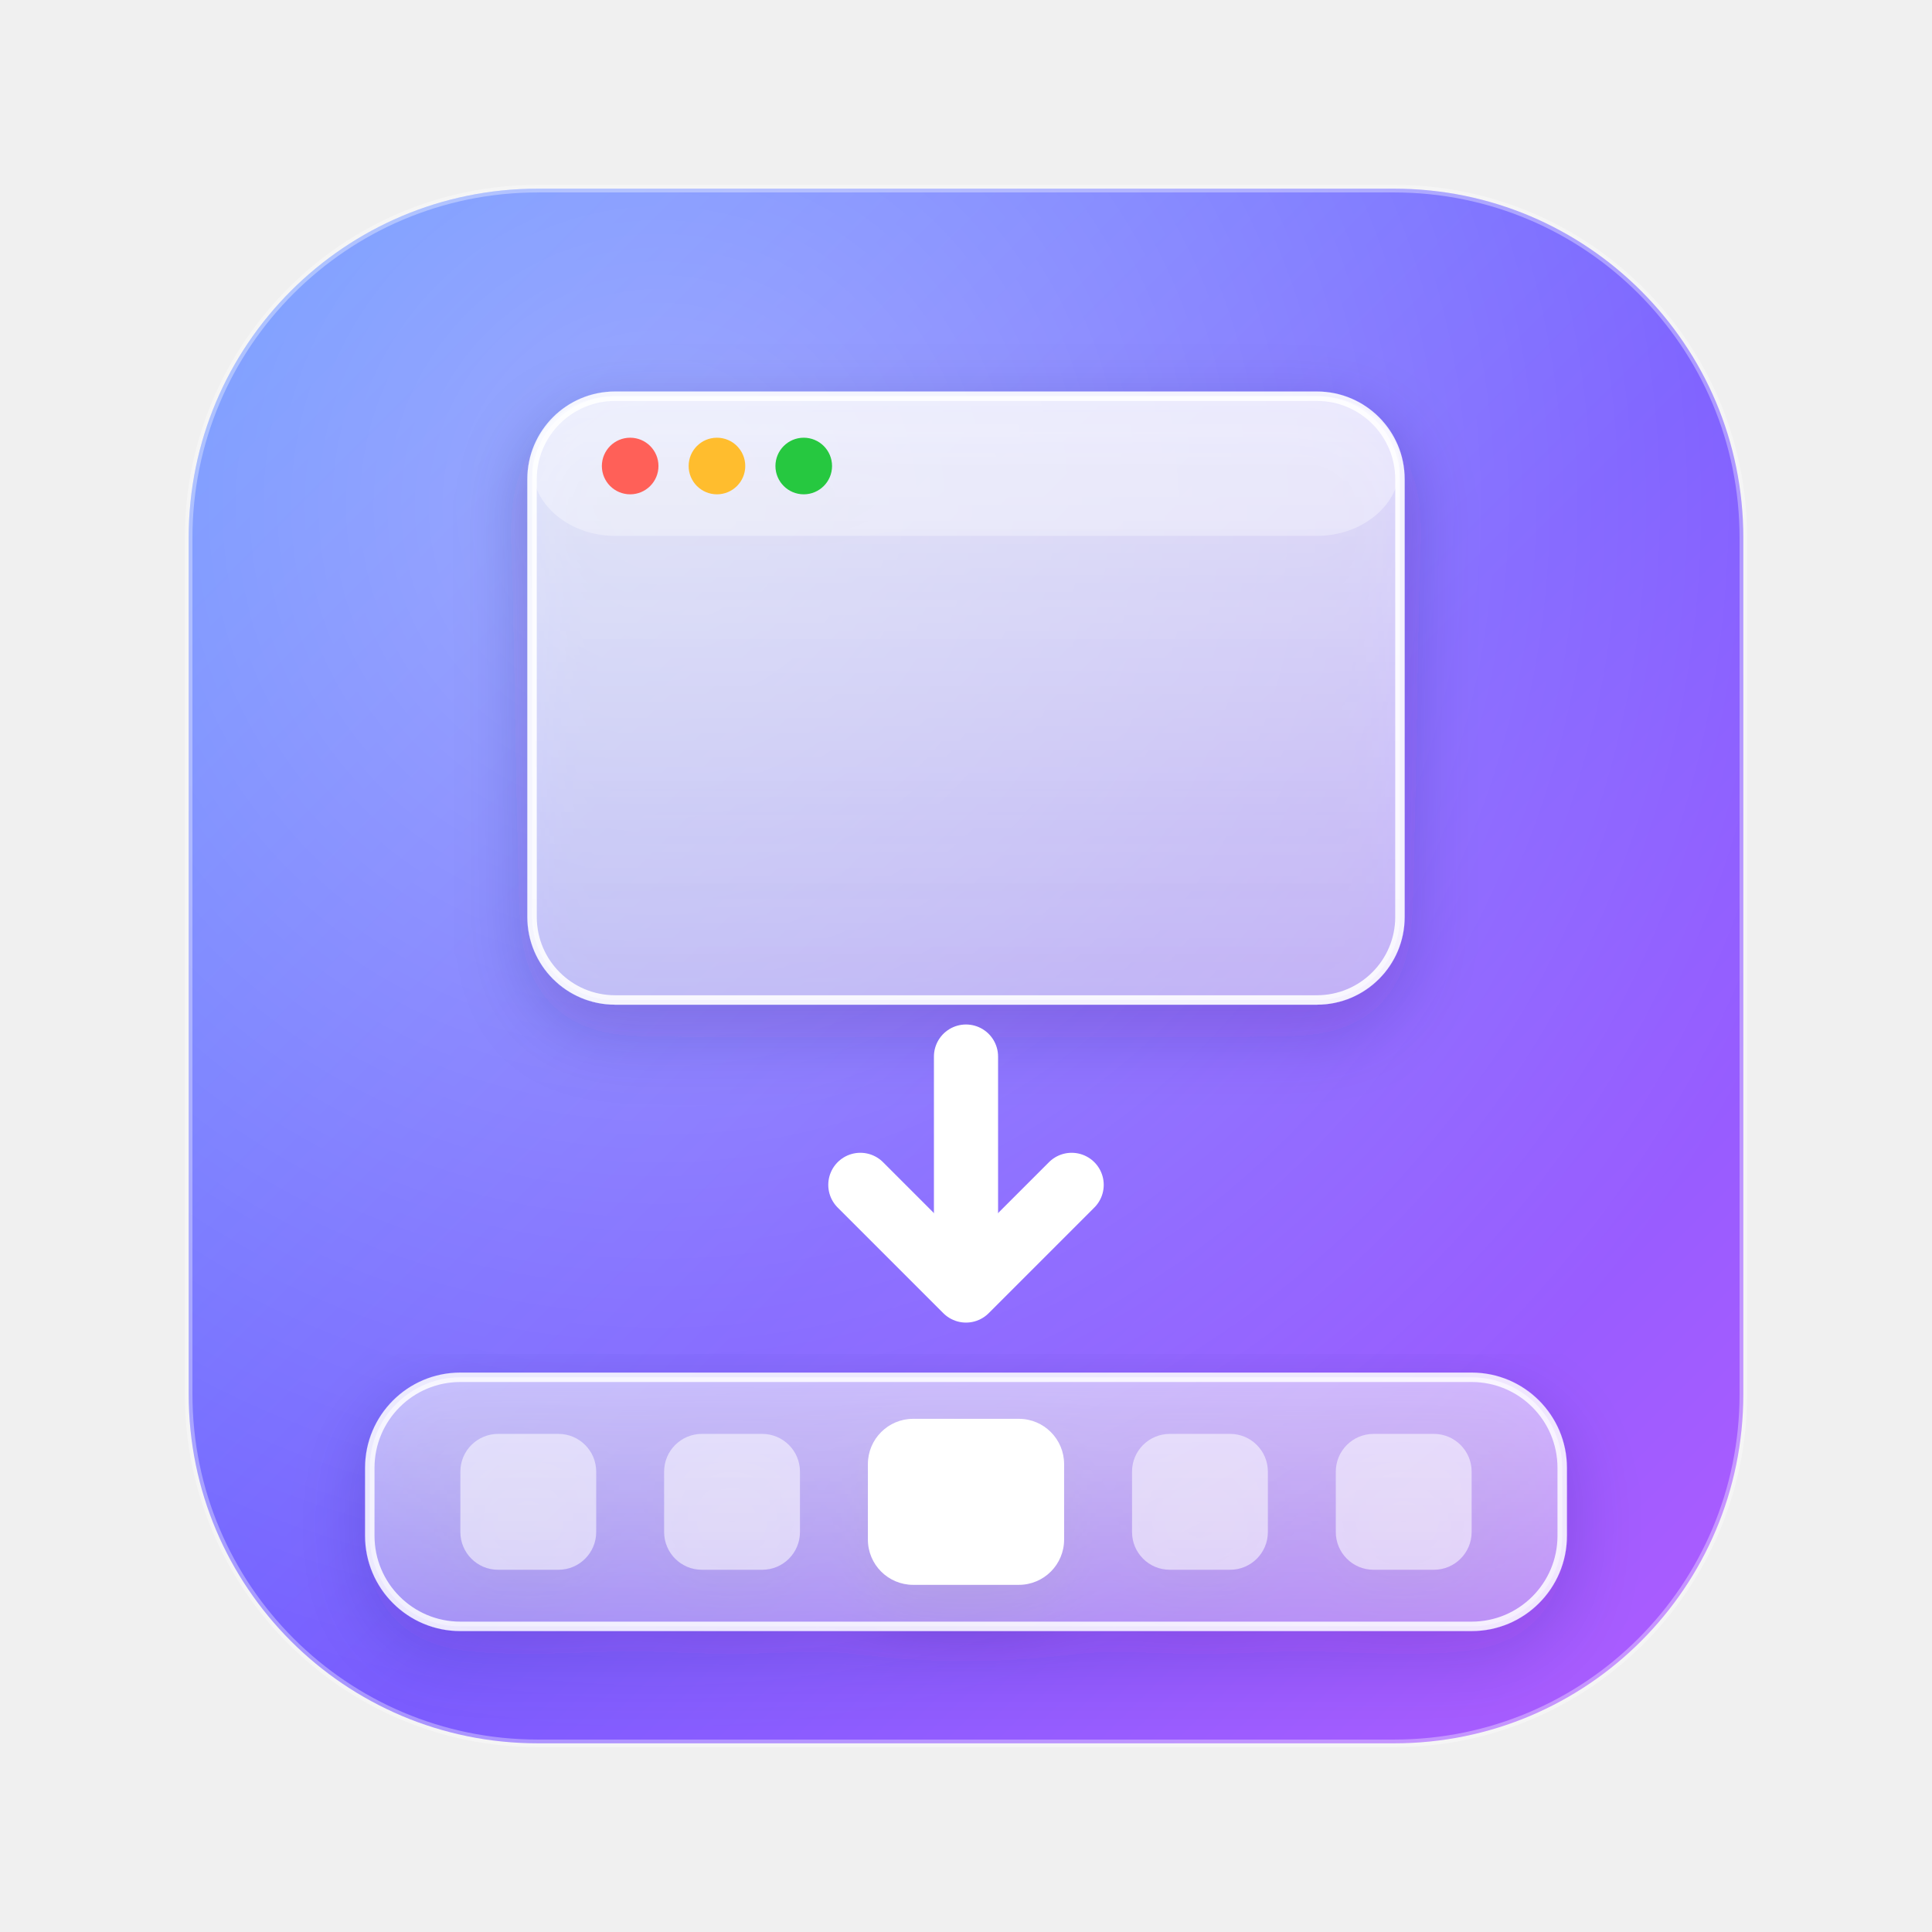
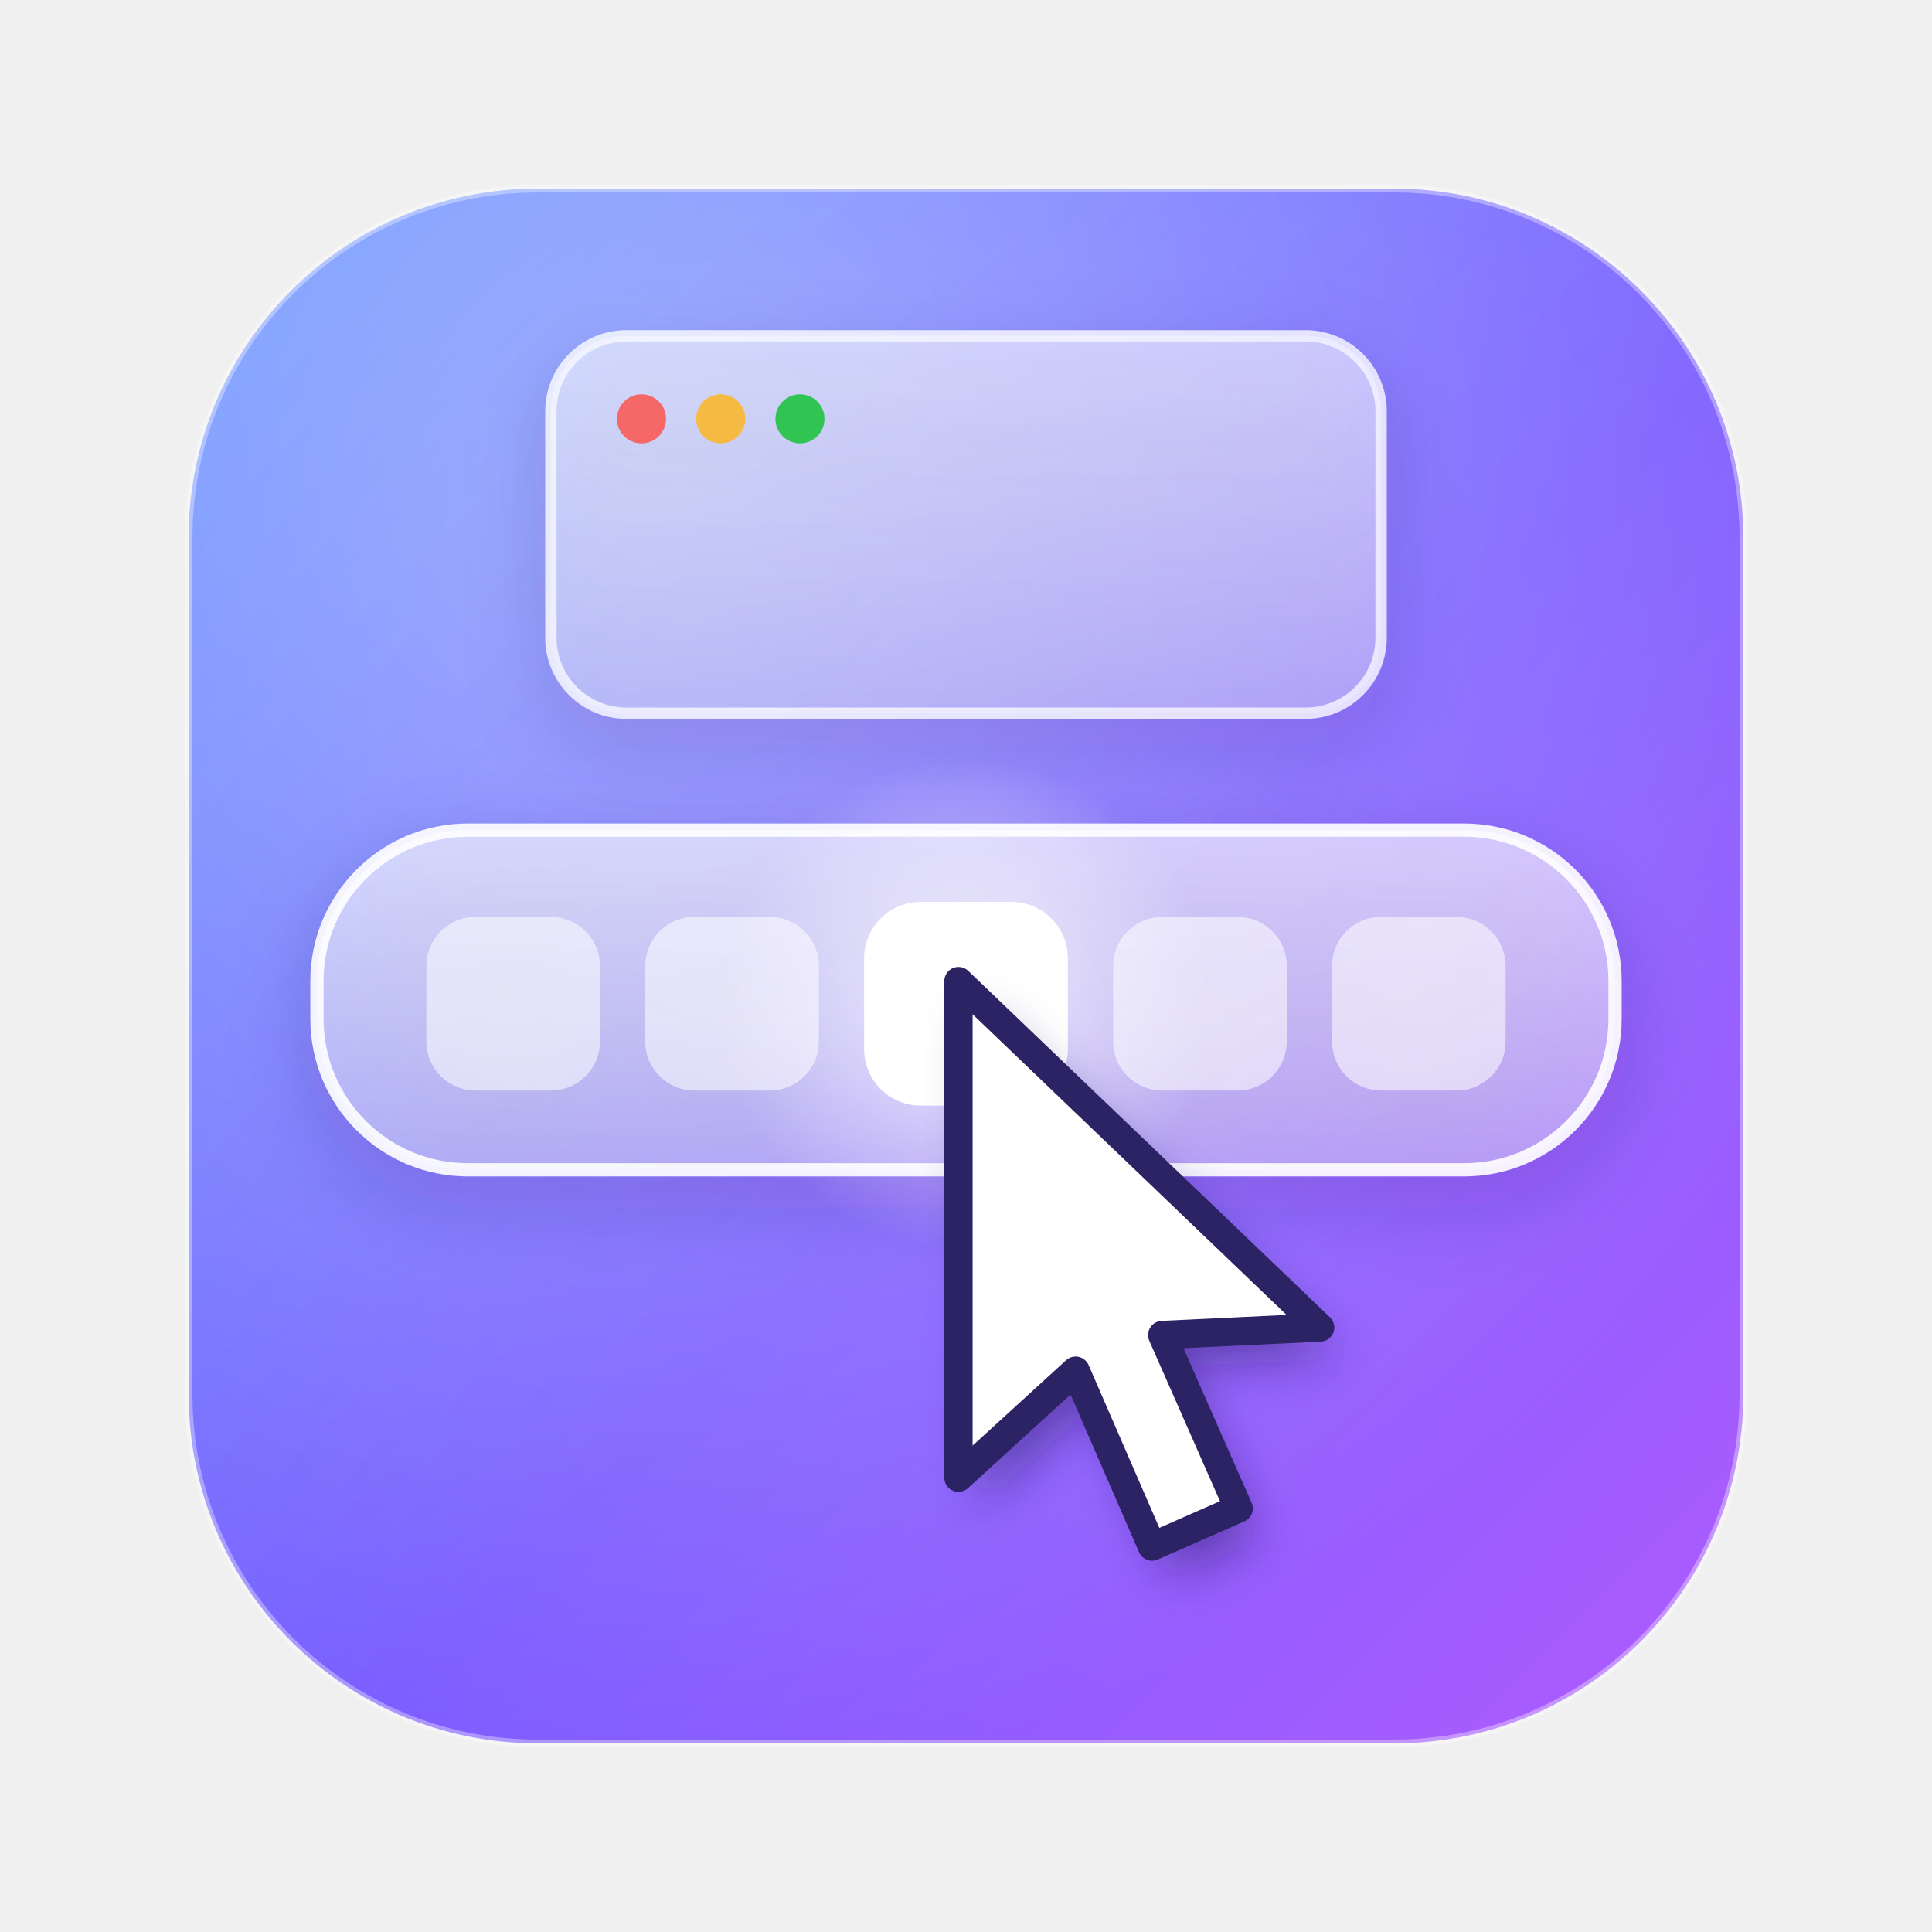
<svg xmlns="http://www.w3.org/2000/svg" width="1024" height="1024" viewBox="0 0 1024 1024">
  <defs>
    <linearGradient id="bg" x1="0" y1="0" x2="1" y2="1">
      <stop offset="0" stop-color="#5B8CFF" />
      <stop offset="0.55" stop-color="#7A5CFF" />
      <stop offset="1" stop-color="#B05CFF" />
    </linearGradient>
-     <radialGradient id="glow" cx="0.3" cy="0.2" r="0.8">
-       <stop offset="0" stop-color="#ffffff" stop-opacity="0.35" />
-       <stop offset="1" stop-color="#ffffff" stop-opacity="0" />
+     <radialGradient id="glow" cx="0.3" cy="0.18" r="0.85">
+       <stop offset="0" stop-color="#fff" stop-opacity="0.38" />
+       <stop offset="1" stop-color="#fff" stop-opacity="0" />
+     </radialGradient>
+     <radialGradient id="halo" cx="0.5" cy="0.5" r="0.5">
+       <stop offset="0" stop-color="#fff" stop-opacity="0.7" />
+       <stop offset="1" stop-color="#fff" stop-opacity="0" />
    </radialGradient>
    <linearGradient id="glass" x1="0" y1="0" x2="0" y2="1">
-       <stop offset="0" stop-color="#ffffff" stop-opacity="0.75" />
-       <stop offset="1" stop-color="#ffffff" stop-opacity="0.45" />
+       <stop offset="0" stop-color="#fff" stop-opacity="0.62" />
+       <stop offset="1" stop-color="#fff" stop-opacity="0.32" />
    </linearGradient>
-     <linearGradient id="dock" x1="0" y1="0" x2="0" y2="1">
-       <stop offset="0" stop-color="#ffffff" stop-opacity="0.55" />
-       <stop offset="1" stop-color="#ffffff" stop-opacity="0.30" />
-     </linearGradient>
-     <filter id="sh" x="-20%" y="-20%" width="140%" height="160%">
-       <feDropShadow dx="0" dy="14" stdDeviation="18" flood-color="#2a1a6b" flood-opacity="0.35" />
+     <filter id="sh" x="-20%" y="-30%" width="140%" height="170%">
+       <feDropShadow dx="0" dy="16" stdDeviation="20" flood-color="#2a1a6b" flood-opacity="0.35" />
+     </filter>
+     <filter id="blur" x="-50%" y="-50%" width="200%" height="200%">
+       <feGaussianBlur stdDeviation="13" />
    </filter>
    <clipPath id="sq">
      <rect x="100" y="100" width="824" height="824" rx="185" />
    </clipPath>
  </defs>
  <g clip-path="url(#sq)">
    <rect x="100" y="100" width="824" height="824" fill="url(#bg)" />
    <rect x="100" y="100" width="824" height="824" fill="url(#glow)" />
+     <g filter="url(#sh)" opacity="0.9">
+       <rect x="292" y="178" width="440" height="200" rx="40" fill="url(#glass)" stroke="#fff" stroke-opacity="0.85" stroke-width="6" />
+       <circle cx="340" cy="222" r="13" fill="#FF6159" />
+       <circle cx="382" cy="222" r="13" fill="#FFBD2E" />
+       <circle cx="424" cy="222" r="13" fill="#28C840" />
+     </g>
    <g filter="url(#sh)">
-       <rect x="282" y="210" width="460" height="320" rx="44" fill="url(#glass)" stroke="#ffffff" stroke-opacity="0.9" stroke-width="5" />
-       <rect x="282" y="210" width="460" height="74" rx="44" fill="#ffffff" fill-opacity="0.35" />
-       <circle cx="334" cy="247" r="15" fill="#FF6159" />
-       <circle cx="380" cy="247" r="15" fill="#FFBD2E" />
-       <circle cx="426" cy="247" r="15" fill="#28C840" />
+       <rect x="168" y="440" width="688" height="180" rx="80" fill="url(#glass)" stroke="#fff" stroke-opacity="0.9" stroke-width="7" />
+       <rect x="226" y="486" width="92" height="92" rx="26" fill="#fff" fill-opacity="0.55" />
+       <rect x="342" y="486" width="92" height="92" rx="26" fill="#fff" fill-opacity="0.55" />
+       <rect x="590" y="486" width="92" height="92" rx="26" fill="#fff" fill-opacity="0.55" />
+       <rect x="706" y="486" width="92" height="92" rx="26" fill="#fff" fill-opacity="0.55" />
    </g>
-     <path d="M512 560 L512 668" stroke="#ffffff" stroke-width="34" stroke-linecap="round" />
-     <path d="M456 628 L512 684 L568 628" fill="none" stroke="#ffffff" stroke-width="34" stroke-linecap="round" stroke-linejoin="round" />
-     <g filter="url(#sh)">
-       <rect x="196" y="730" width="632" height="132" rx="48" fill="url(#dock)" stroke="#ffffff" stroke-opacity="0.85" stroke-width="5" />
-       <rect x="244" y="760" width="72" height="72" rx="20" fill="#ffffff" fill-opacity="0.55" />
-       <rect x="352" y="760" width="72" height="72" rx="20" fill="#ffffff" fill-opacity="0.55" />
-       <rect x="460" y="752" width="104" height="88" rx="24" fill="#ffffff" />
-       <rect x="600" y="760" width="72" height="72" rx="20" fill="#ffffff" fill-opacity="0.55" />
-       <rect x="708" y="760" width="72" height="72" rx="20" fill="#ffffff" fill-opacity="0.55" />
-     </g>
+     <circle cx="512" cy="532" r="130" fill="url(#halo)" />
+     <rect x="458" y="478" width="108" height="108" rx="30" fill="#fff" />
+     <circle cx="512" cy="603" r="7" fill="#fff" />
+     <path d="M508.0 520.0 L508.0 783.2 L570.1 726.5 L610.6 819.7 L656.5 799.5 L616.0 707.6 L699.7 703.6 Z" fill="#1c1050" opacity="0.45" transform="translate(10 16)" filter="url(#blur)" />
+     <path d="M508.0 520.0 L508.0 783.2 L570.1 726.5 L610.6 819.7 L656.5 799.5 L616.0 707.6 L699.7 703.6 Z" fill="#fff" stroke="#2b2363" stroke-width="15" stroke-linejoin="round" />
  </g>
-   <rect x="100" y="100" width="824" height="824" rx="185" fill="none" stroke="#ffffff" stroke-opacity="0.35" stroke-width="4" />
+   <rect x="100" y="100" width="824" height="824" rx="185" fill="none" stroke="#fff" stroke-opacity="0.35" stroke-width="4" />
</svg>
